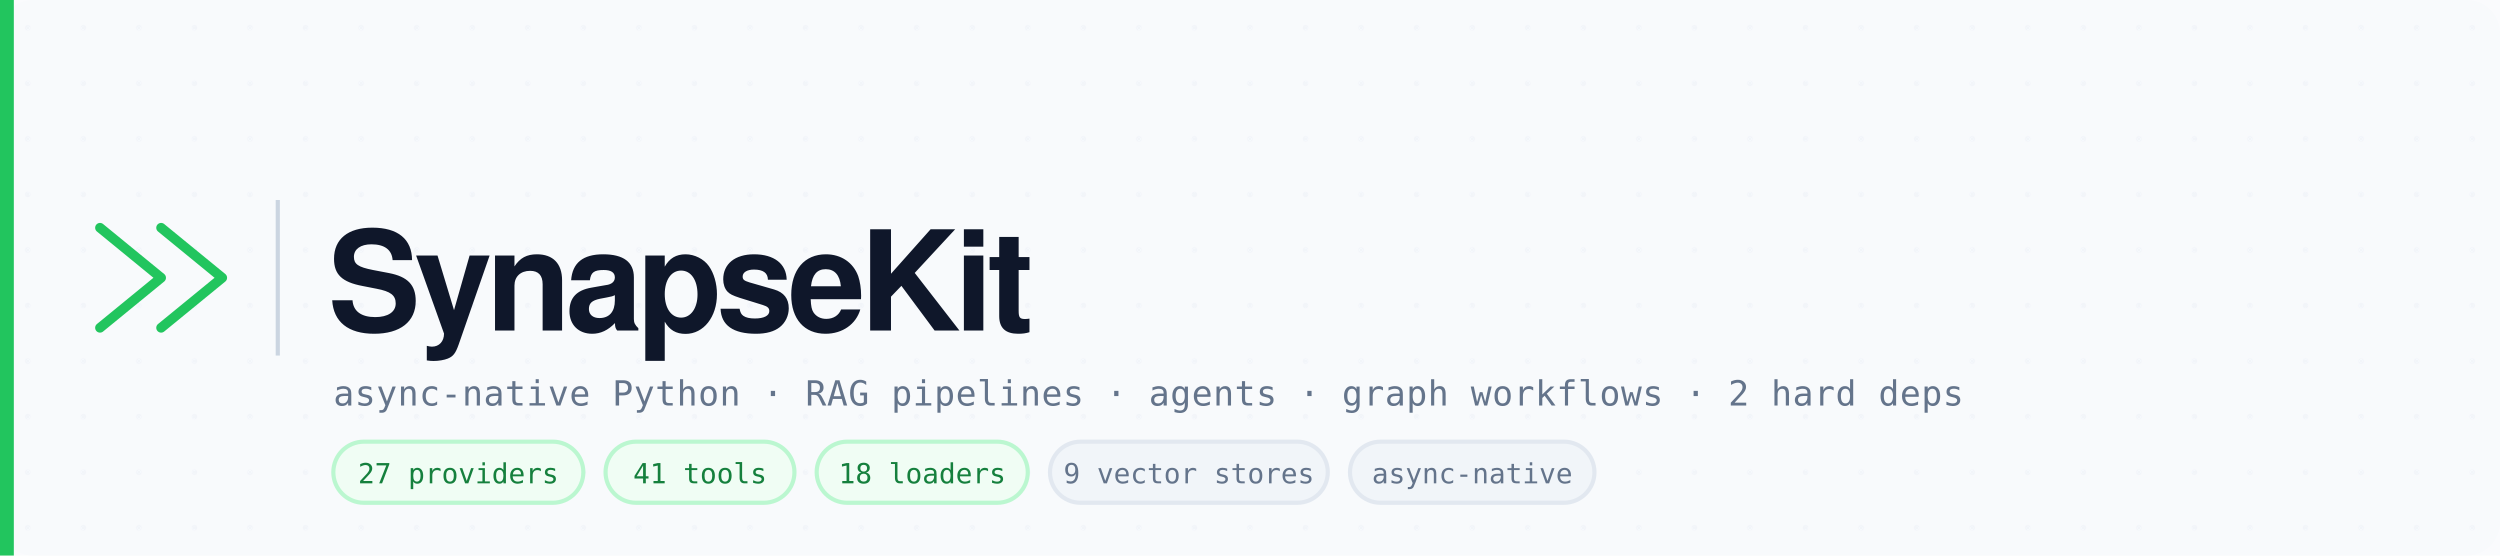
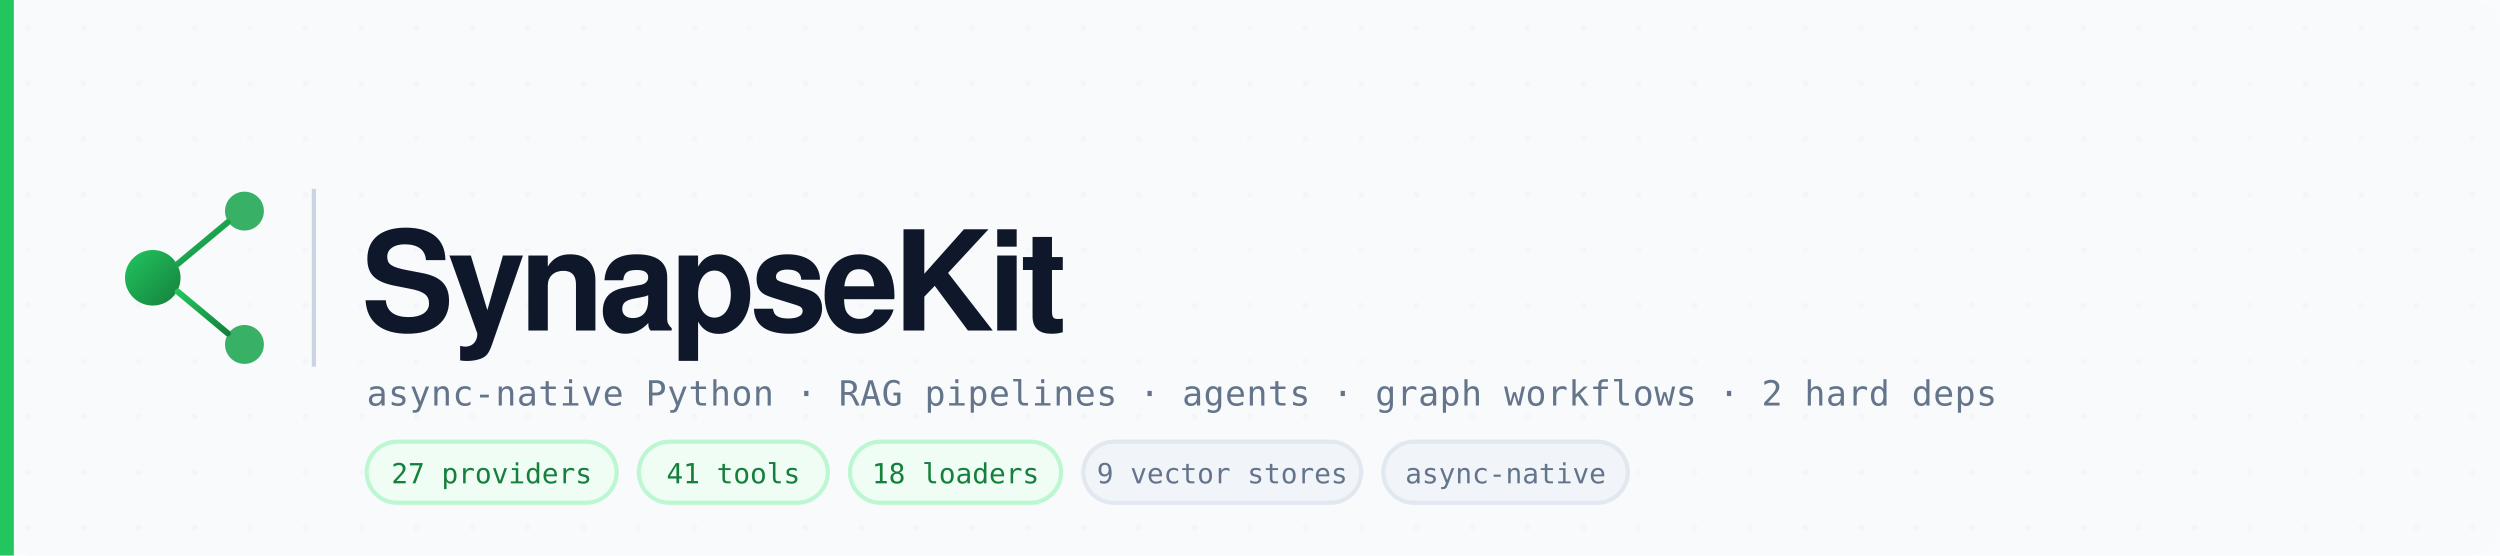
<svg xmlns="http://www.w3.org/2000/svg" width="900" height="200" viewBox="0 0 900 200">
+   <defs>
+     <linearGradient id="nodegrad" x1="0%" y1="0%" x2="100%" y2="100%">
+       <stop offset="0%" style="stop-color:#22c55e" />
+       <stop offset="100%" style="stop-color:#15803d" />
+     </linearGradient>
+   </defs>
  <rect width="900" height="200" fill="#f8fafc" rx="12" />
-   <rect x="0" y="0" width="5" height="200" fill="#22c55e" rx="0" />
+   <rect x="0" y="0" width="5" height="200" fill="#22c55e" />
  <pattern id="dots" x="0" y="0" width="20" height="20" patternUnits="userSpaceOnUse">
    <circle cx="10" cy="10" r="1" fill="#e2e8f0" />
  </pattern>
  <rect x="5" y="0" width="895" height="200" fill="url(#dots)" opacity="0.9" />
  <rect x="5" y="0" width="895" height="200" fill="#f8fafc" opacity="0.7" />
-   <polyline points="36,82 58,100 36,118" stroke="#22c55e" stroke-width="3.5" fill="none" stroke-linecap="round" stroke-linejoin="round" />
-   <polyline points="58,82 80,100 58,118" stroke="#22c55e" stroke-width="3.5" fill="none" stroke-linecap="round" stroke-linejoin="round" />
-   <line x1="100" y1="72" x2="100" y2="128" stroke="#cbd5e1" stroke-width="1.5" />
-   <text x="118" y="119" font-family="-apple-system,BlinkMacSystemFont,'Segoe UI',Helvetica,Arial,sans-serif" font-size="50" font-weight="800" fill="#0f172a" letter-spacing="-2">SynapseKit</text>
-   <text x="120" y="146" font-family="'SF Mono','Fira Code','Consolas',monospace" font-size="12.5" fill="#64748b" letter-spacing="0.2">async-native Python · RAG pipelines · agents · graph workflows · 2 hard deps</text>
-   <rect x="120" y="159" width="90" height="22" rx="11" fill="#f0fdf4" stroke="#bbf7d0" stroke-width="1.5" />
-   <text x="165" y="174" font-family="'SF Mono','Fira Code','Consolas',monospace" font-size="10" fill="#15803d" text-anchor="middle">27 providers</text>
-   <rect x="218" y="159" width="68" height="22" rx="11" fill="#f0fdf4" stroke="#bbf7d0" stroke-width="1.5" />
-   <text x="252" y="174" font-family="'SF Mono','Fira Code','Consolas',monospace" font-size="10" fill="#15803d" text-anchor="middle">41 tools</text>
-   <rect x="294" y="159" width="76" height="22" rx="11" fill="#f0fdf4" stroke="#bbf7d0" stroke-width="1.5" />
-   <text x="332" y="174" font-family="'SF Mono','Fira Code','Consolas',monospace" font-size="10" fill="#15803d" text-anchor="middle">18 loaders</text>
-   <rect x="378" y="159" width="100" height="22" rx="11" fill="#f1f5f9" stroke="#e2e8f0" stroke-width="1.5" />
-   <text x="428" y="174" font-family="'SF Mono','Fira Code','Consolas',monospace" font-size="10" fill="#64748b" text-anchor="middle">9 vector stores</text>
-   <rect x="486" y="159" width="88" height="22" rx="11" fill="#f1f5f9" stroke="#e2e8f0" stroke-width="1.5" />
-   <text x="530" y="174" font-family="'SF Mono','Fira Code','Consolas',monospace" font-size="10" fill="#64748b" text-anchor="middle">async-native</text>
+   <circle cx="55" cy="100" r="10" fill="url(#nodegrad)" />
+   <circle cx="88" cy="76" r="7" fill="#16a34a" opacity="0.85" />
+   <circle cx="88" cy="124" r="7" fill="#16a34a" opacity="0.85" />
+   <line x1="64" y1="95" x2="82" y2="80" stroke="url(#nodegrad)" stroke-width="2.2" stroke-linecap="round" />
+   <line x1="64" y1="105" x2="82" y2="120" stroke="url(#nodegrad)" stroke-width="2.2" stroke-linecap="round" />
+   <line x1="113" y1="68" x2="113" y2="132" stroke="#cbd5e1" stroke-width="1.5" />
+   <text x="130" y="119" font-family="-apple-system,BlinkMacSystemFont,'Segoe UI',Helvetica,Arial,sans-serif" font-size="50" font-weight="800" fill="#0f172a" letter-spacing="-2">SynapseKit</text>
+   <text x="132" y="146" font-family="'SF Mono','Fira Code','Consolas',monospace" font-size="12.5" fill="#64748b" letter-spacing="0.2">async-native Python · RAG pipelines · agents · graph workflows · 2 hard deps</text>
+   <rect x="132" y="159" width="90" height="22" rx="11" fill="#f0fdf4" stroke="#bbf7d0" stroke-width="1.5" />
+   <text x="177" y="174" font-family="'SF Mono','Fira Code','Consolas',monospace" font-size="10" fill="#15803d" text-anchor="middle">27 providers</text>
+   <rect x="230" y="159" width="68" height="22" rx="11" fill="#f0fdf4" stroke="#bbf7d0" stroke-width="1.5" />
+   <text x="264" y="174" font-family="'SF Mono','Fira Code','Consolas',monospace" font-size="10" fill="#15803d" text-anchor="middle">41 tools</text>
+   <rect x="306" y="159" width="76" height="22" rx="11" fill="#f0fdf4" stroke="#bbf7d0" stroke-width="1.5" />
+   <text x="344" y="174" font-family="'SF Mono','Fira Code','Consolas',monospace" font-size="10" fill="#15803d" text-anchor="middle">18 loaders</text>
+   <rect x="390" y="159" width="100" height="22" rx="11" fill="#f1f5f9" stroke="#e2e8f0" stroke-width="1.5" />
+   <text x="440" y="174" font-family="'SF Mono','Fira Code','Consolas',monospace" font-size="10" fill="#64748b" text-anchor="middle">9 vector stores</text>
+   <rect x="498" y="159" width="88" height="22" rx="11" fill="#f1f5f9" stroke="#e2e8f0" stroke-width="1.5" />
+   <text x="542" y="174" font-family="'SF Mono','Fira Code','Consolas',monospace" font-size="10" fill="#64748b" text-anchor="middle">async-native</text>
</svg>
